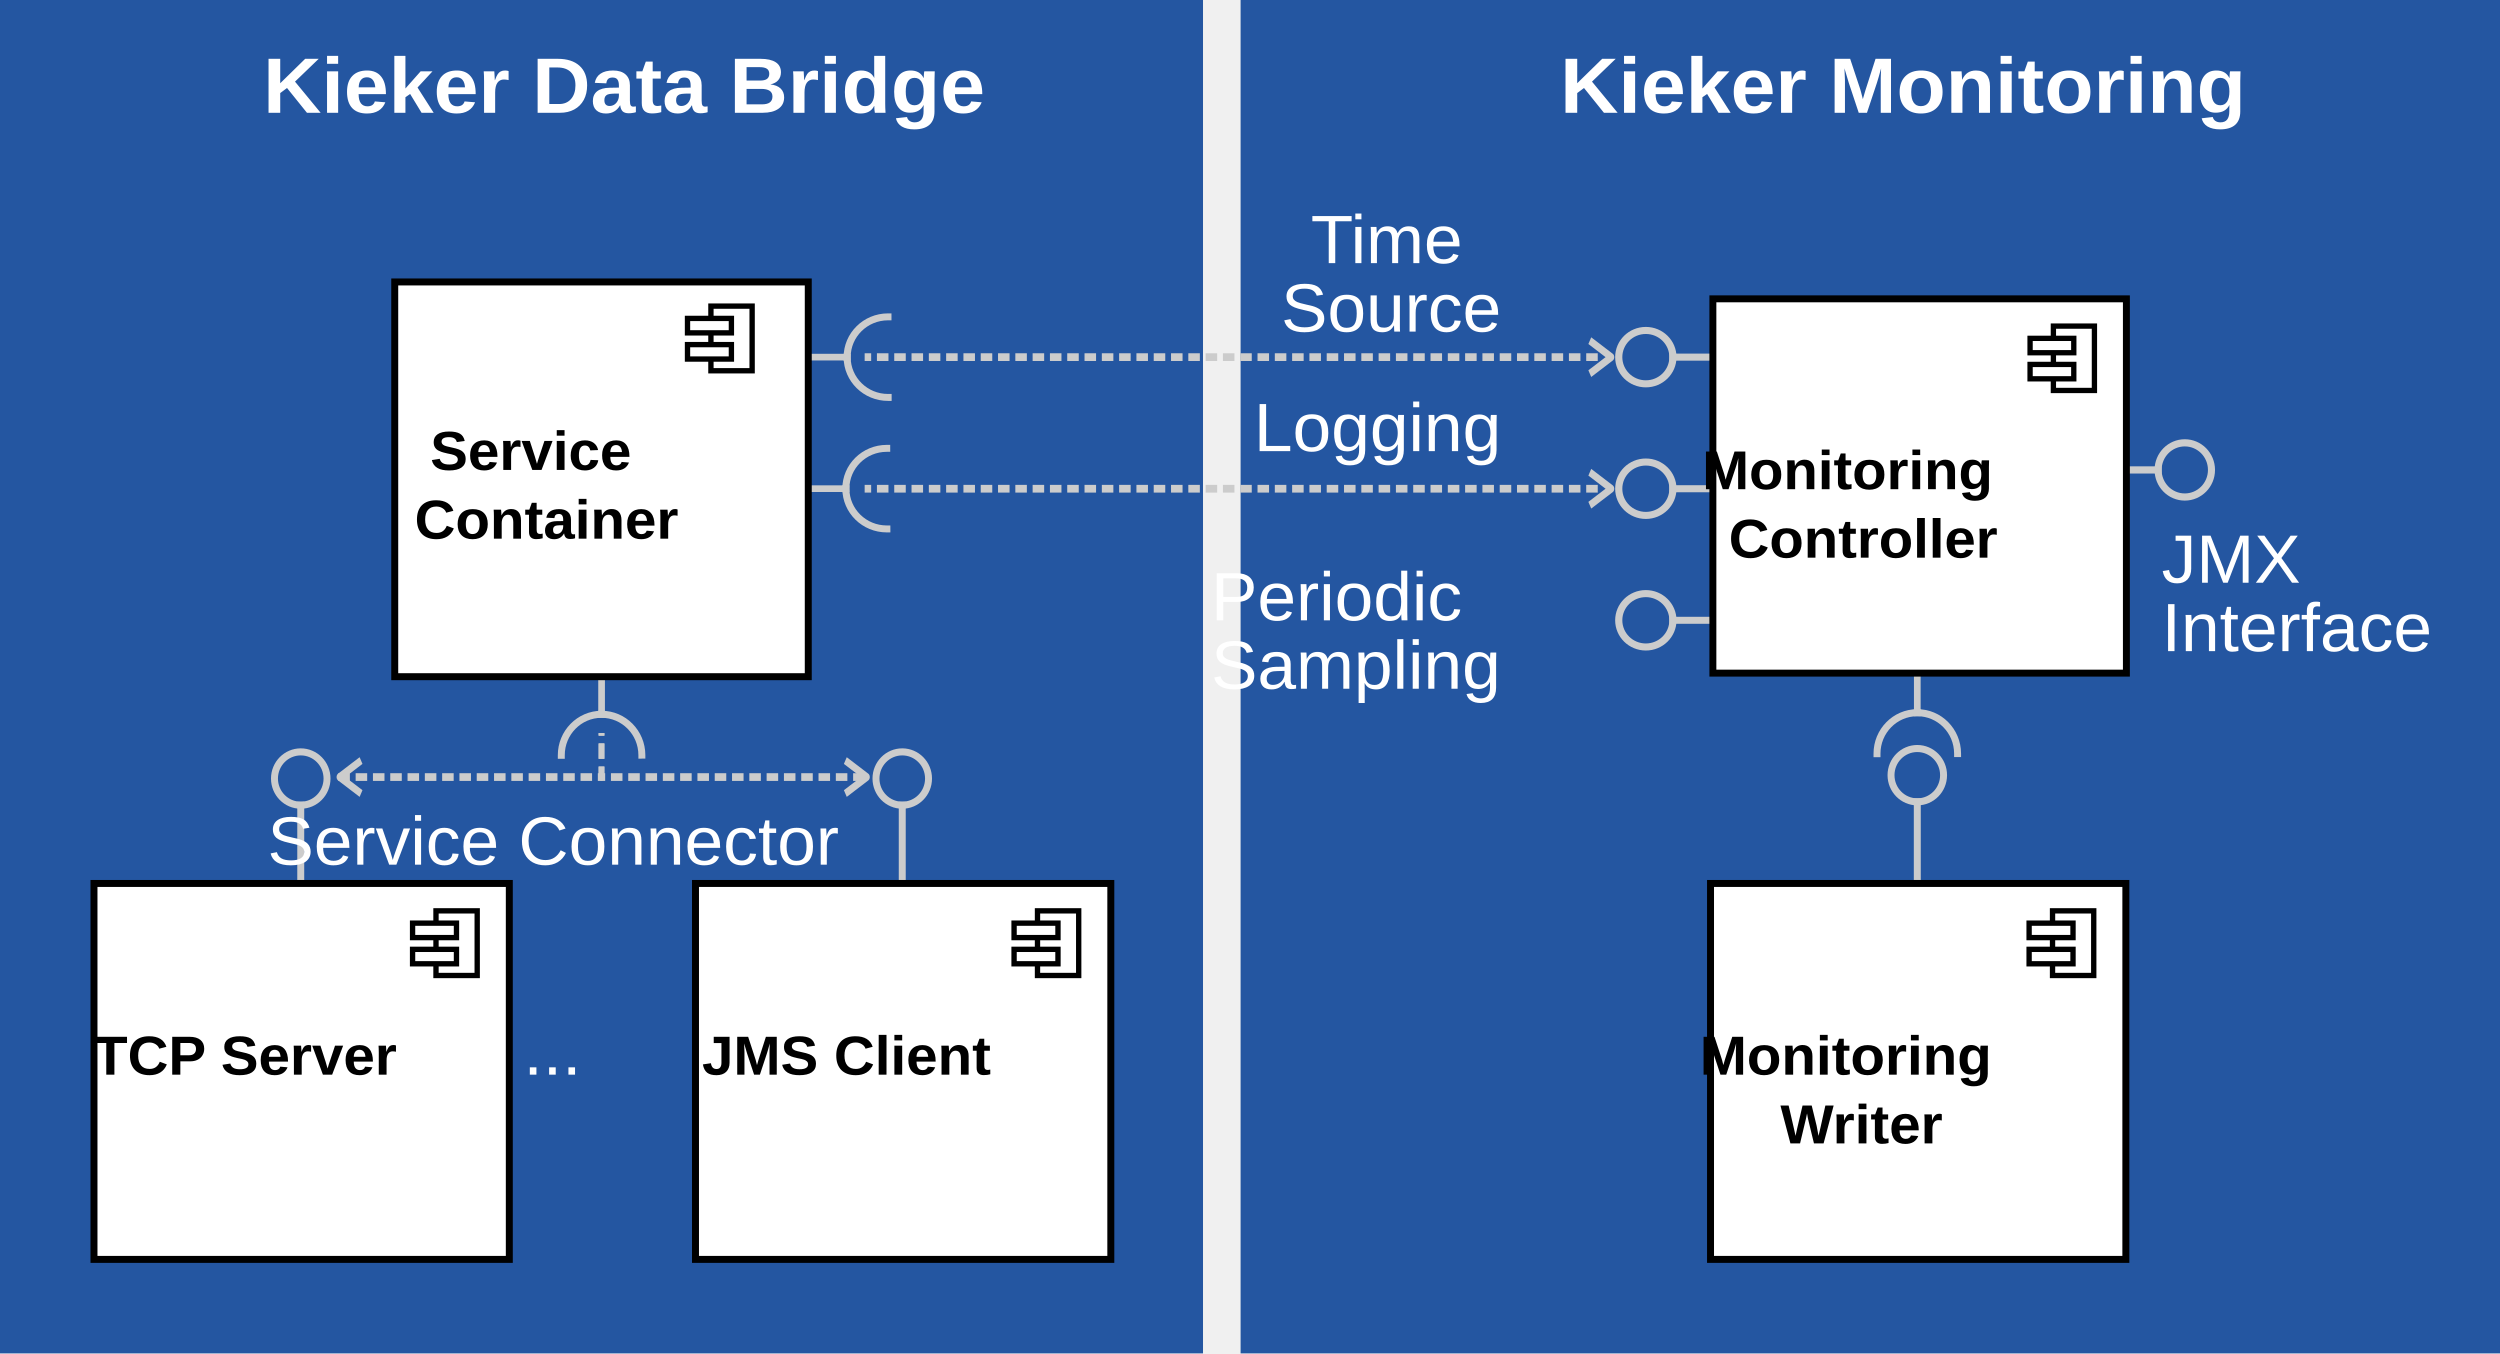
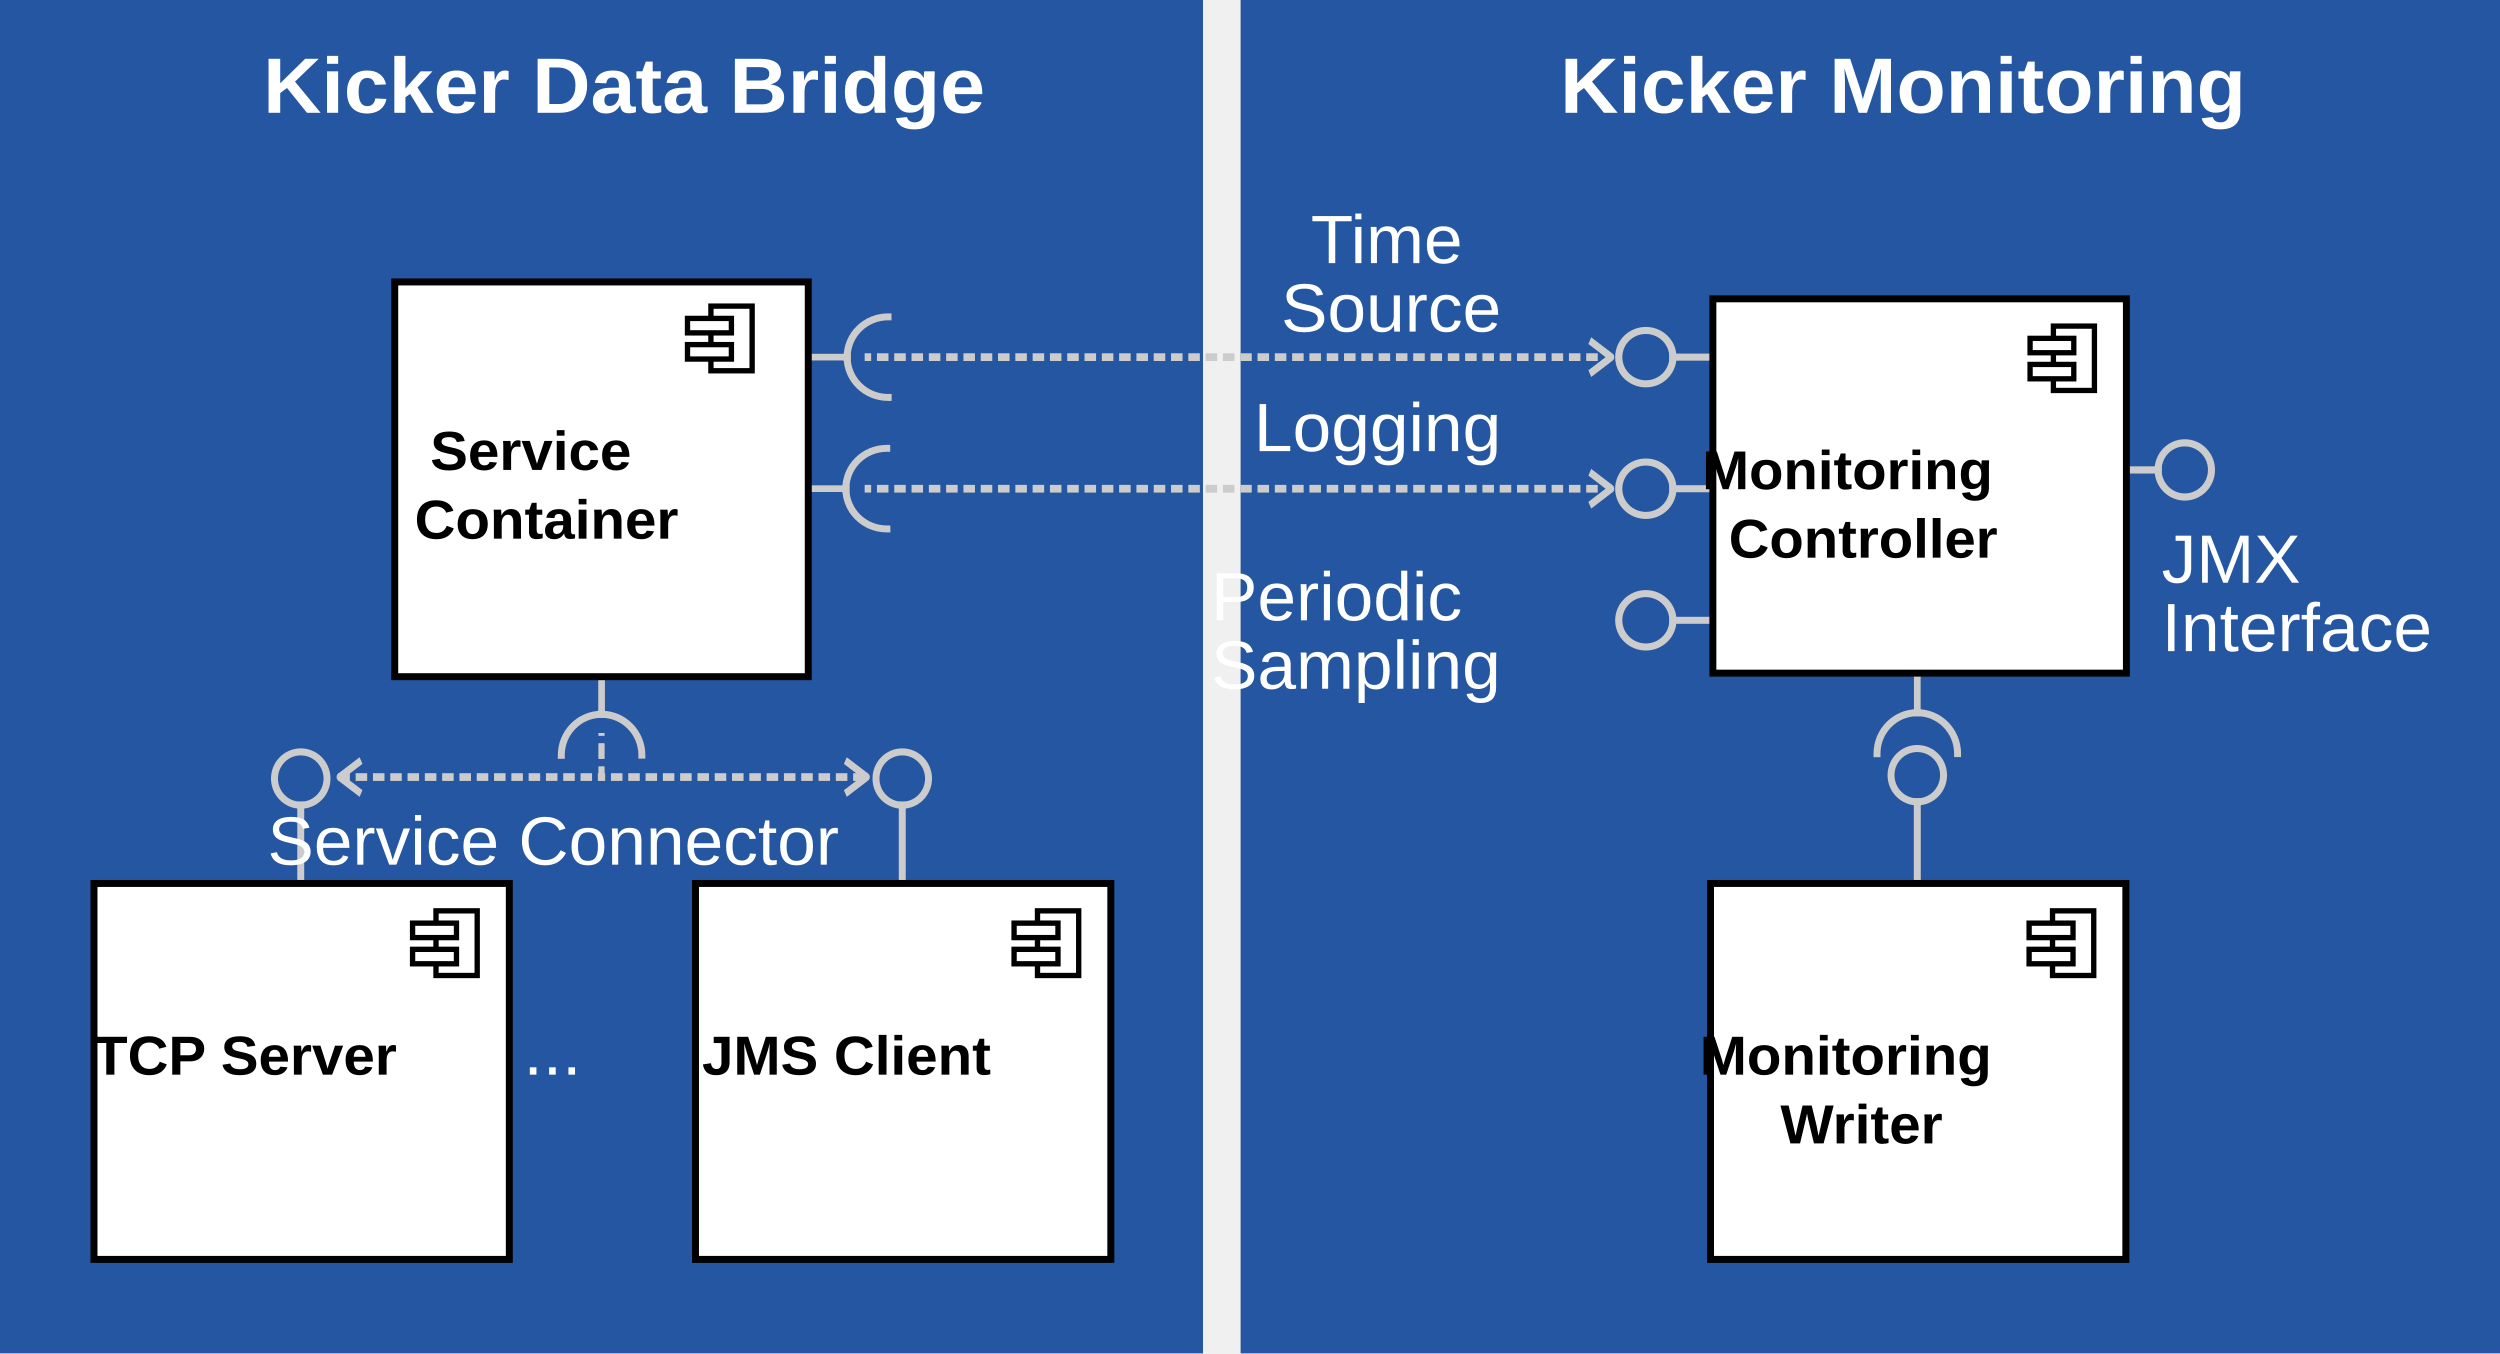
<svg xmlns="http://www.w3.org/2000/svg" width="471.26" height="255.118" id="svg2" version="1.1">
  <defs id="defs4">
    <clipPath clipPathUnits="userSpaceOnUse" id="clipPath1-28-8-83-1-8">
      <path d="m 0,-5 1120,0 0,849 L 0,844 0,-5 z" id="path149-8-6-4-8-9-5" />
    </clipPath>
    <clipPath clipPathUnits="userSpaceOnUse" id="clipPath3431">
      <path d="m 0,-5 1120,0 0,849 L 0,844 0,-5 z" id="path3433" />
    </clipPath>
    <clipPath clipPathUnits="userSpaceOnUse" id="clipPath1-1-3-4-43-0-0-3">
      <path d="m 0,-5 1120,0 0,849 L 0,844 0,-5 z" id="path149-7-1-5-5-4-2-7" />
    </clipPath>
    <clipPath clipPathUnits="userSpaceOnUse" id="clipPath3437">
      <path d="m 0,-5 1120,0 0,849 L 0,844 0,-5 z" id="path3439" />
    </clipPath>
    <clipPath clipPathUnits="userSpaceOnUse" id="clipPath1-1-3-4-43-0-0">
      <path d="m 0,-5 1120,0 0,849 L 0,844 0,-5 z" id="path149-7-1-5-5-4-2" />
    </clipPath>
    <clipPath clipPathUnits="userSpaceOnUse" id="clipPath3443">
      <path d="m 0,-5 1120,0 0,849 L 0,844 0,-5 z" id="path3445" />
    </clipPath>
    <clipPath clipPathUnits="userSpaceOnUse" id="clipPath1-1-3-4-43-00">
      <path d="m 0,-5 1120,0 0,849 L 0,844 0,-5 z" id="path149-7-1-5-5-5" />
    </clipPath>
    <clipPath clipPathUnits="userSpaceOnUse" id="clipPath1-28-6-6-4">
      <path d="m 0,-5 1120,0 0,849 L 0,844 0,-5 z" id="path149-8-6-47-8" />
    </clipPath>
    <clipPath clipPathUnits="userSpaceOnUse" id="clipPath3451">
      <path d="m 0,-5 1120,0 0,849 L 0,844 0,-5 z" id="path3453" />
    </clipPath>
    <clipPath clipPathUnits="userSpaceOnUse" id="clipPath1-3-3-1-8">
      <path d="m 0,-5 1120,0 0,849 L 0,844 0,-5 z" id="path149-28-7-7-3" />
    </clipPath>
    <clipPath clipPathUnits="userSpaceOnUse" id="clipPath3457">
      <path d="m 0,-5 1120,0 0,849 L 0,844 0,-5 z" id="path3459" />
    </clipPath>
    <clipPath clipPathUnits="userSpaceOnUse" id="clipPath3461">
      <path d="m 0,-5 1120,0 0,849 L 0,844 0,-5 z" id="path3463" />
    </clipPath>
    <clipPath clipPathUnits="userSpaceOnUse" id="clipPath1-28-8-83-1-4-1">
      <path d="m 0,-5 1120,0 0,849 L 0,844 0,-5 z" id="path149-8-6-4-8-9-2-3" />
    </clipPath>
    <clipPath clipPathUnits="userSpaceOnUse" id="clipPath3467">
      <path d="m 0,-5 1120,0 0,849 L 0,844 0,-5 z" id="path3469" />
    </clipPath>
    <clipPath clipPathUnits="userSpaceOnUse" id="clipPath1-28-8-83-1-4">
      <path d="m 0,-5 1120,0 0,849 L 0,844 0,-5 z" id="path149-8-6-4-8-9-2" />
    </clipPath>
    <clipPath clipPathUnits="userSpaceOnUse" id="clipPath3473">
      <path d="m 0,-5 1120,0 0,849 L 0,844 0,-5 z" id="path3475" />
    </clipPath>
    <clipPath clipPathUnits="userSpaceOnUse" id="clipPath1-28-8-83-1">
      <path d="m 0,-5 1120,0 0,849 L 0,844 0,-5 z" id="path149-8-6-4-8-9" />
    </clipPath>
    <clipPath clipPathUnits="userSpaceOnUse" id="clipPath3479">
      <path d="m 0,-5 1120,0 0,849 L 0,844 0,-5 z" id="path3481" />
    </clipPath>
    <clipPath clipPathUnits="userSpaceOnUse" id="clipPath3483">
      <path d="m 0,-5 1120,0 0,849 L 0,844 0,-5 z" id="path3485" />
    </clipPath>
    <clipPath clipPathUnits="userSpaceOnUse" id="clipPath1-3-3-1-8-7">
      <path d="m 0,-5 1120,0 0,849 L 0,844 0,-5 z" id="path149-28-7-7-3-8" />
    </clipPath>
    <clipPath clipPathUnits="userSpaceOnUse" id="clipPath4515">
      <path d="m 0,-5 1120,0 0,849 L 0,844 0,-5 z" id="path4517" />
    </clipPath>
    <clipPath clipPathUnits="userSpaceOnUse" id="clipPath4519">
      <path d="m 0,-5 1120,0 0,849 L 0,844 0,-5 z" id="path4521" />
    </clipPath>
    <clipPath clipPathUnits="userSpaceOnUse" id="clipPath1-28-8-83-1-8-0">
      <path d="m 0,-5 1120,0 0,849 L 0,844 0,-5 z" id="path149-8-6-4-8-9-5-9" />
    </clipPath>
    <clipPath clipPathUnits="userSpaceOnUse" id="clipPath4525">
      <path d="m 0,-5 1120,0 0,849 L 0,844 0,-5 z" id="path4527" />
    </clipPath>
    <clipPath clipPathUnits="userSpaceOnUse" id="clipPath1-28-8-83-1-8-0-4">
      <path d="m 0,-5 1120,0 0,849 L 0,844 0,-5 z" id="path149-8-6-4-8-9-5-9-6" />
    </clipPath>
    <clipPath clipPathUnits="userSpaceOnUse" id="clipPath4597">
      <path d="m 0,-5 1120,0 0,849 L 0,844 0,-5 z" id="path4599" />
    </clipPath>
    <clipPath clipPathUnits="userSpaceOnUse" id="clipPath1-1-3-4-43-00-4">
      <path d="m 0,-5 1120,0 0,849 L 0,844 0,-5 z" id="path149-7-1-5-5-5-7" />
    </clipPath>
    <clipPath clipPathUnits="userSpaceOnUse" id="clipPath1-1-3-4-43-00-4-6">
      <path d="m 0,-5 1120,0 0,849 L 0,844 0,-5 z" id="path149-7-1-5-5-5-7-0" />
    </clipPath>
    <clipPath clipPathUnits="userSpaceOnUse" id="clipPath1-1-3-4-43-0-0-3-5">
      <path d="m 0,-5 1120,0 0,849 L 0,844 0,-5 z" id="path149-7-1-5-5-4-2-7-7" />
    </clipPath>
    <clipPath clipPathUnits="userSpaceOnUse" id="clipPath1-1-3-4-43-0-0-3-8">
      <path d="m 0,-5 1120,0 0,849 L 0,844 0,-5 z" id="path149-7-1-5-5-4-2-7-73" />
    </clipPath>
    <clipPath clipPathUnits="userSpaceOnUse" id="clipPath1-1-3-4-43-00-2">
      <path d="m 0,-5 1120,0 0,849 L 0,844 0,-5 z" id="path149-7-1-5-5-5-5" />
    </clipPath>
    <clipPath clipPathUnits="userSpaceOnUse" id="clipPath1-28-8-83-1-83">
      <path d="m 0,-5 1120,0 0,849 L 0,844 0,-5 z" id="path149-8-6-4-8-9-3" />
    </clipPath>
    <clipPath clipPathUnits="userSpaceOnUse" id="clipPath4737">
      <path d="m 0,-5 1120,0 0,849 L 0,844 0,-5 z" id="path4739" />
    </clipPath>
    <clipPath clipPathUnits="userSpaceOnUse" id="clipPath4741">
      <path d="m 0,-5 1120,0 0,849 L 0,844 0,-5 z" id="path4743" />
    </clipPath>
    <clipPath clipPathUnits="userSpaceOnUse" id="clipPath1-1-3-4-43-00-9">
      <path d="m 0,-5 1120,0 0,849 L 0,844 0,-5 z" id="path149-7-1-5-5-5-74" />
    </clipPath>
    <clipPath clipPathUnits="userSpaceOnUse" id="clipPath1-28-8-83-1-46">
      <path d="m 0,-5 1120,0 0,849 L 0,844 0,-5 z" id="path149-8-6-4-8-9-6" />
    </clipPath>
    <clipPath clipPathUnits="userSpaceOnUse" id="clipPath4737-0">
      <path d="m 0,-5 1120,0 0,849 L 0,844 0,-5 z" id="path4739-5" />
    </clipPath>
    <clipPath clipPathUnits="userSpaceOnUse" id="clipPath4741-8">
      <path d="m 0,-5 1120,0 0,849 L 0,844 0,-5 z" id="path4743-2" />
    </clipPath>
    <clipPath clipPathUnits="userSpaceOnUse" id="clipPath1-3-3-1-8-7-1">
      <path d="m 0,-5 1120,0 0,849 L 0,844 0,-5 z" id="path149-28-7-7-3-8-9" />
    </clipPath>
    <clipPath clipPathUnits="userSpaceOnUse" id="clipPath4901">
      <path d="m 0,-5 1120,0 0,849 L 0,844 0,-5 z" id="path4903" />
    </clipPath>
    <clipPath clipPathUnits="userSpaceOnUse" id="clipPath4905">
      <path d="m 0,-5 1120,0 0,849 L 0,844 0,-5 z" id="path4907" />
    </clipPath>
    <clipPath clipPathUnits="userSpaceOnUse" id="clipPath1-3-3-1-8-7-3">
      <path d="m 0,-5 1120,0 0,849 L 0,844 0,-5 z" id="path149-28-7-7-3-8-0" />
    </clipPath>
    <clipPath clipPathUnits="userSpaceOnUse" id="clipPath4901-7">
      <path d="m 0,-5 1120,0 0,849 L 0,844 0,-5 z" id="path4903-1" />
    </clipPath>
    <clipPath clipPathUnits="userSpaceOnUse" id="clipPath4905-3">
      <path d="m 0,-5 1120,0 0,849 L 0,844 0,-5 z" id="path4907-1" />
    </clipPath>
    <clipPath clipPathUnits="userSpaceOnUse" id="clipPath1-3-3-1-8-7-3-5">
      <path d="m 0,-5 1120,0 0,849 L 0,844 0,-5 z" id="path149-28-7-7-3-8-0-1" />
    </clipPath>
    <clipPath clipPathUnits="userSpaceOnUse" id="clipPath4980">
      <path d="m 0,-5 1120,0 0,849 L 0,844 0,-5 z" id="path4982" />
    </clipPath>
    <clipPath clipPathUnits="userSpaceOnUse" id="clipPath4984">
      <path d="m 0,-5 1120,0 0,849 L 0,844 0,-5 z" id="path4986" />
    </clipPath>
  </defs>
  <g id="layer2" style="display:inline" transform="translate(-38.97638,-113.3858)">
    <rect style="fill:#2456a1;fill-opacity:1;fill-rule:nonzero;stroke:none;display:inline" id="rect4850-3-80-6" width="237.402" height="255.118" x="272.835" y="113.386" />
    <rect style="fill:#2456a1;fill-opacity:1;fill-rule:nonzero;stroke:none;display:inline" id="rect4850-3-80-6-0" width="226.772" height="255.118" x="38.976" y="113.386" />
  </g>
  <g id="layer1" transform="translate(-38.97638,-113.3858)">
    <g id="g4581" transform="translate(56.67775,0.3349291)">
      <path transform="matrix(-0.6604281,0,0,0.6703195,592.8829,21.51198)" style="font-size:11px;font-style:normal;font-weight:bold;fill:none;stroke:#cccccc;stroke-width:1.985;stroke-linecap:butt;stroke-linejoin:round;stroke-miterlimit:10;stroke-opacity:1;stroke-dasharray:none;stroke-dashoffset:0;display:inline;font-family:Arial" id="path2968-2-2-0-6-9-4" clip-path="url(#clipPath1-28-8-83-1-8-0)" d="m 667,362 0,28.288" />
      <circle transform="matrix(-0.6604281,0,0,0.6703195,591.8923,21.51198)" style="font-size:11px;font-style:normal;font-weight:normal;fill:none;stroke:#cccccc;stroke-width:1.985;stroke-linecap:square;stroke-linejoin:miter;stroke-miterlimit:10;stroke-opacity:1;stroke-dasharray:none;stroke-dashoffset:0;display:inline;font-family:Arial" id="circle2970-5-4-4-2-41-5" cy="355.5" cx="665.5" clip-path="url(#clipPath1-28-8-83-1-8-0)" r="7.5" d="m 673,355.5 c 0,4.142 -3.358,7.5 -7.5,7.5 -4.142,0 -7.5,-3.358 -7.5,-7.5 0,-4.142 3.358,-7.5 7.5,-7.5 4.142,0 7.5,3.358 7.5,7.5 z" />
    </g>
    <text xml:space="preserve" style="font-size:15px;font-style:normal;font-variant:normal;font-weight:bold;font-stretch:normal;text-indent:0;text-align:start;text-decoration:none;line-height:100%;letter-spacing:0px;word-spacing:0px;text-transform:none;direction:ltr;block-progression:tb;writing-mode:lr-tb;text-anchor:start;baseline-shift:baseline;color:#000000;fill:#ffffff;fill-opacity:1;fill-rule:nonzero;stroke:none;stroke-width:1px;marker:none;visibility:visible;display:inline;overflow:visible;enable-background:accumulate;font-family:Arial;-inkscape-font-specification:Arial Bold" x="328.543" y="136.501" id="text3777-8-0-3-5-0-2-3-8-2" transform="scale(1.01378,0.9864068)">
-       <tspan x="328.543" y="136.501" style="font-size:15px;font-style:normal;font-variant:normal;font-weight:bold;font-stretch:normal;text-align:start;line-height:100%;writing-mode:lr-tb;text-anchor:start;fill:#ffffff;fill-opacity:1;font-family:Arial;-inkscape-font-specification:Arial Bold" id="tspan4561-1-7-4">Kieker Monitoring</tspan>
+       <tspan x="328.543" y="136.501" style="font-size:15px;font-style:normal;font-variant:normal;font-weight:bold;font-stretch:normal;text-align:start;line-height:100%;writing-mode:lr-tb;text-anchor:start;fill:#ffffff;fill-opacity:1;font-family:Arial;-inkscape-font-specification:Arial Bold" id="tspan4561-1-7-4">Kicker Monitoring</tspan>
    </text>
    <text xml:space="preserve" style="font-size:13px;font-style:normal;font-variant:normal;font-weight:normal;font-stretch:normal;text-indent:0;text-align:start;text-decoration:none;line-height:100%;letter-spacing:0px;word-spacing:0px;text-transform:none;direction:ltr;block-progression:tb;writing-mode:lr-tb;text-anchor:start;baseline-shift:baseline;color:#000000;fill:#ffffff;fill-opacity:1;fill-rule:nonzero;stroke:none;stroke-width:1px;marker:none;visibility:visible;display:inline;overflow:visible;enable-background:accumulate;font-family:Arial;-inkscape-font-specification:Arial" x="443.15" y="224.894" id="text3777-8-0-8-0-6-9" transform="scale(1.007461,0.9925945)">
      <tspan x="443.15" y="224.894" style="font-size:13px;text-align:start;line-height:100%;text-anchor:start;fill:#ffffff" id="tspan3781-2-6-2-34-9-3">JMX </tspan>
      <tspan x="443.15" y="237.894" style="font-size:13px;text-align:start;line-height:100%;text-anchor:start;fill:#ffffff" id="tspan5702-3">Interface</tspan>
    </text>
    <g id="g4357" transform="matrix(0,-1,1,0,198.9891,553.8485)">
      <path transform="matrix(0.6810055,0,0,-0.6709565,-102.3507,490.3538)" style="font-size:11px;font-style:normal;font-weight:bold;fill:none;stroke:#cccccc;stroke-width:1.985;stroke-linecap:butt;stroke-linejoin:round;stroke-miterlimit:10;stroke-opacity:1;stroke-dasharray:none;stroke-dashoffset:0;display:inline;font-family:Arial" id="path2968-2-4-4" clip-path="url(#clipPath1-28-6-6-4)" d="m 667,362 0,12.019" />
      <circle transform="matrix(0.6810055,0,0,-0.6709565,-101.3292,490.3538)" style="font-size:11px;font-style:normal;font-weight:normal;fill:none;stroke:#cccccc;stroke-width:1.985;stroke-linecap:square;stroke-linejoin:miter;stroke-miterlimit:10;stroke-opacity:1;stroke-dasharray:none;stroke-dashoffset:0;display:inline;font-family:Arial" id="circle2970-5-46-1" cy="355.5" cx="665.5" clip-path="url(#clipPath1-28-6-6-4)" r="7.5" d="m 673,355.5 c 0,4.142 -3.358,7.5 -7.5,7.5 -4.142,0 -7.5,-3.358 -7.5,-7.5 0,-4.142 3.358,-7.5 7.5,-7.5 4.142,0 7.5,3.358 7.5,7.5 z" />
    </g>
    <text xml:space="preserve" style="font-size:13px;font-style:normal;font-variant:normal;font-weight:normal;font-stretch:normal;text-indent:0;text-align:end;text-decoration:none;line-height:100%;letter-spacing:0px;word-spacing:0px;text-transform:none;direction:ltr;block-progression:tb;writing-mode:lr-tb;text-anchor:end;baseline-shift:baseline;color:#000000;fill:#ffffff;fill-opacity:1;fill-rule:nonzero;stroke:none;stroke-width:1px;marker:none;visibility:visible;display:inline;overflow:visible;enable-background:accumulate;font-family:Arial;-inkscape-font-specification:Arial" x="337.55" y="232.033" id="text3777-8-0-3-5-0-2-3-8-4-38-6" transform="scale(1.007461,0.9925945)">
      <tspan x="341.156" y="232.033" style="font-size:13px;font-style:normal;font-variant:normal;font-weight:normal;font-stretch:normal;text-align:end;line-height:100%;writing-mode:lr-tb;text-anchor:end;fill:#ffffff;font-family:Arial;-inkscape-font-specification:Arial" id="tspan5612-9">Periodic </tspan>
      <tspan x="337.55" y="245.033" style="font-size:13px;font-style:normal;font-variant:normal;font-weight:normal;font-stretch:normal;text-align:end;line-height:100%;writing-mode:lr-tb;text-anchor:end;fill:#ffffff;font-family:Arial;-inkscape-font-specification:Arial" id="tspan3950">Sampling</tspan>
    </text>
    <text xml:space="preserve" style="font-size:13px;font-style:normal;font-variant:normal;font-weight:normal;font-stretch:normal;text-indent:0;text-align:end;text-decoration:none;line-height:100%;letter-spacing:0px;word-spacing:0px;text-transform:none;direction:ltr;block-progression:tb;writing-mode:lr-tb;text-anchor:end;baseline-shift:baseline;color:#000000;fill:#ffffff;fill-opacity:1;fill-rule:nonzero;stroke:none;stroke-width:1px;marker:none;visibility:visible;display:inline;overflow:visible;enable-background:accumulate;font-family:Arial;-inkscape-font-specification:Arial" x="337.638" y="199.906" id="text3777-8-0-3-5-0-2-3-8-4-38-6-0" transform="scale(1.007461,0.9925945)">
      <tspan x="337.638" y="199.906" style="font-size:13px;font-style:normal;font-variant:normal;font-weight:normal;font-stretch:normal;text-align:end;line-height:100%;writing-mode:lr-tb;text-anchor:end;fill:#ffffff;font-family:Arial;-inkscape-font-specification:Arial" id="tspan5612-9-4">Logging</tspan>
    </text>
    <path transform="matrix(-0.5809737,0,0,0.776987,525.7326,-109.9449)" d="m 322,402 -7,4 7,4" clip-path="url(#clipPath1-1-3-4-43-00)" id="path10382-7-9-2-40" style="font-size:11px;fill:none;stroke:#cccccc;stroke-width:1.871;stroke-linecap:butt;stroke-linejoin:round;stroke-miterlimit:4;stroke-opacity:1;stroke-dasharray:none;display:inline" />
    <path d="m 667,362 0,12.019" clip-path="url(#clipPath1-28-8-83-1)" id="path2968-2-2-0-6" style="font-size:11px;font-style:normal;font-weight:bold;fill:none;stroke:#cccccc;stroke-width:1.985;stroke-linecap:butt;stroke-linejoin:round;stroke-miterlimit:10;stroke-opacity:1;stroke-dasharray:none;stroke-dashoffset:0;display:inline;font-family:Arial" transform="matrix(0,0.6709565,0.6810055,0,107.1257,-242.0161)" />
    <circle d="m 673,355.5 c 0,4.142 -3.358,7.5 -7.5,7.5 -4.142,0 -7.5,-3.358 -7.5,-7.5 0,-4.142 3.358,-7.5 7.5,-7.5 4.142,0 7.5,3.358 7.5,7.5 z" r="7.5" clip-path="url(#clipPath1-28-8-83-1)" cx="665.5" cy="355.5" id="circle2970-5-4-4-2" style="font-size:11px;font-style:normal;font-weight:normal;fill:none;stroke:#cccccc;stroke-width:1.985;stroke-linecap:square;stroke-linejoin:miter;stroke-miterlimit:10;stroke-opacity:1;stroke-dasharray:none;stroke-dashoffset:0;display:inline;font-family:Arial" transform="matrix(0,0.6709565,0.6810055,0,107.1257,-241.0097)" />
    <path transform="matrix(-0.5809737,0,0,0.776987,500.9295,-109.9449)" d="m 276.729,406 237.858,0" clip-path="url(#clipPath1-1-3-4-43-00)" id="path10384-2-2-7-8" style="font-size:11px;fill:none;stroke:#cccccc;stroke-width:1.871;stroke-linecap:butt;stroke-linejoin:round;stroke-miterlimit:4;stroke-opacity:1;stroke-dasharray:3.742, 1.871;stroke-dashoffset:0;display:inline" />
    <text xml:space="preserve" style="font-size:13px;font-style:normal;font-variant:normal;font-weight:normal;font-stretch:normal;text-indent:0;text-align:end;text-decoration:none;line-height:100%;letter-spacing:0px;word-spacing:0px;text-transform:none;direction:ltr;block-progression:tb;writing-mode:lr-tb;text-anchor:end;baseline-shift:baseline;color:#000000;fill:#ffffff;fill-opacity:1;fill-rule:nonzero;stroke:none;stroke-width:1px;marker:none;visibility:visible;display:inline;overflow:visible;enable-background:accumulate;font-family:Arial;-inkscape-font-specification:Arial" x="337.638" y="164.208" id="text3777-8-0-8-0-6-9-9" transform="scale(1.007461,0.9925945)">
      <tspan x="337.638" y="164.208" style="font-size:13px;text-align:end;line-height:100%;text-anchor:end;fill:#ffffff" id="tspan3781-2-6-2-34-9-3-2">Time</tspan>
      <tspan x="337.638" y="177.208" style="font-size:13px;text-align:end;line-height:100%;text-anchor:end;fill:#ffffff" id="tspan5702-3-8">Source</tspan>
    </text>
    <g id="g4309" transform="matrix(0,0.9612477,-0.9612477,0,704.8544,-33.82746)">
      <path transform="matrix(0,-0.687053,0.7563457,0,0.5161536,774.9992)" style="font-size:11px;font-style:normal;font-weight:bold;fill:none;stroke:#cccccc;stroke-width:1.906;stroke-linecap:butt;stroke-linejoin:round;stroke-miterlimit:8;stroke-opacity:1;stroke-dasharray:none;stroke-dashoffset:0;font-family:Arial" id="path3869-6-3-9-1" clip-path="url(#clipPath1-3-3-1-8)" d="M 667,352.144 667,387" />
      <g style="fill:none;stroke:#cccccc;stroke-width:1;stroke-miterlimit:8;stroke-opacity:1;stroke-dasharray:none" transform="matrix(-0.2667452,-1.337984,1.358023,-0.262809,-395.6744,1183.889)" id="g3871-0-8-4-7">
        <path d="m 667.694,344.211 c -6.235,-1.212 -12.271,2.86 -13.483,9.094" clip-path="url(#clipPath1-3-3-1-8)" id="path3873-7-0-1-8" style="font-size:11px;font-style:normal;font-weight:normal;fill:none;stroke:#cccccc;stroke-width:1.985;stroke-linecap:square;stroke-linejoin:miter;stroke-miterlimit:8;stroke-opacity:1;stroke-dasharray:none;stroke-dashoffset:0;font-family:Arial" transform="matrix(0.5038707,0,0,0.5038707,191.6909,437.3462)" />
        <path d="m 667.694,344.211 c 6.235,1.212 10.306,7.248 9.094,13.483" clip-path="url(#clipPath1-3-3-1-8)" id="path3875-0-9-5-9" style="font-size:11px;font-style:normal;font-weight:normal;fill:none;stroke:#cccccc;stroke-width:1.985;stroke-linecap:square;stroke-linejoin:miter;stroke-miterlimit:8;stroke-opacity:1;stroke-dasharray:none;stroke-dashoffset:0;font-family:Arial" transform="matrix(0.5038707,0,0,0.5038707,191.6909,437.3462)" />
      </g>
      <path transform="matrix(0,0.687053,0.6973431,0,57.25892,-141.5296)" style="font-size:11px;font-style:normal;font-weight:bold;fill:none;stroke:#cccccc;stroke-width:1.985;stroke-linecap:butt;stroke-linejoin:round;stroke-miterlimit:10;stroke-opacity:1;stroke-dasharray:none;stroke-dashoffset:0;display:inline;font-family:Arial" id="path2968-2-2-0-6-9" clip-path="url(#clipPath1-28-8-83-1-8)" d="m 667,362 1.4e-4,23.948" />
      <circle transform="matrix(0,0.687053,0.6973431,0,57.25892,-140.499)" style="font-size:11px;font-style:normal;font-weight:normal;fill:none;stroke:#cccccc;stroke-width:1.985;stroke-linecap:square;stroke-linejoin:miter;stroke-miterlimit:10;stroke-opacity:1;stroke-dasharray:none;stroke-dashoffset:0;display:inline;font-family:Arial" id="circle2970-5-4-4-2-41" cy="355.5" cx="665.5" clip-path="url(#clipPath1-28-8-83-1-8)" r="7.5" d="m 673,355.5 c 0,4.142 -3.358,7.5 -7.5,7.5 -4.142,0 -7.5,-3.358 -7.5,-7.5 0,-4.142 3.358,-7.5 7.5,-7.5 4.142,0 7.5,3.358 7.5,7.5 z" />
    </g>
    <path d="m 667,362 0,12.019" clip-path="url(#clipPath1-28-8-83-1-83)" id="path2968-2-2-0-6-6" style="font-size:11px;font-style:normal;font-weight:bold;fill:none;stroke:#cccccc;stroke-width:1.985;stroke-linecap:butt;stroke-linejoin:round;stroke-miterlimit:10;stroke-opacity:1;stroke-dasharray:none;stroke-dashoffset:0;display:inline;font-family:Arial" transform="matrix(0,0.6709565,0.6810055,0,107.1257,-217.213)" />
    <circle d="m 673,355.5 c 0,4.142 -3.358,7.5 -7.5,7.5 -4.142,0 -7.5,-3.358 -7.5,-7.5 0,-4.142 3.358,-7.5 7.5,-7.5 4.142,0 7.5,3.358 7.5,7.5 z" r="7.5" clip-path="url(#clipPath1-28-8-83-1-83)" cx="665.5" cy="355.5" id="circle2970-5-4-4-2-5" style="font-size:11px;font-style:normal;font-weight:normal;fill:none;stroke:#cccccc;stroke-width:1.985;stroke-linecap:square;stroke-linejoin:miter;stroke-miterlimit:10;stroke-opacity:1;stroke-dasharray:none;stroke-dashoffset:0;display:inline;font-family:Arial" transform="matrix(0,0.6709565,0.6810055,0,107.1257,-216.2066)" />
    <path transform="matrix(-0.5809737,0,0,0.776987,525.7326,-134.7481)" d="m 322,402 -7,4 7,4" clip-path="url(#clipPath1-1-3-4-43-00-9)" id="path10382-7-9-2-40-8" style="font-size:11px;fill:none;stroke:#cccccc;stroke-width:1.871;stroke-linecap:butt;stroke-linejoin:round;stroke-miterlimit:4;stroke-opacity:1;stroke-dasharray:none;display:inline" />
    <path d="m 667,362 0,12.019" clip-path="url(#clipPath1-28-8-83-1-46)" id="path2968-2-2-0-6-8" style="font-size:11px;font-style:normal;font-weight:bold;fill:none;stroke:#cccccc;stroke-width:1.985;stroke-linecap:butt;stroke-linejoin:round;stroke-miterlimit:10;stroke-opacity:1;stroke-dasharray:none;stroke-dashoffset:0;display:inline;font-family:Arial" transform="matrix(0,0.6709565,0.6810055,0,107.1257,-266.8193)" />
    <circle d="m 673,355.5 c 0,4.142 -3.358,7.5 -7.5,7.5 -4.142,0 -7.5,-3.358 -7.5,-7.5 0,-4.142 3.358,-7.5 7.5,-7.5 4.142,0 7.5,3.358 7.5,7.5 z" r="7.5" clip-path="url(#clipPath1-28-8-83-1-46)" cx="665.5" cy="355.5" id="circle2970-5-4-4-2-7" style="font-size:11px;font-style:normal;font-weight:normal;fill:none;stroke:#cccccc;stroke-width:1.985;stroke-linecap:square;stroke-linejoin:miter;stroke-miterlimit:10;stroke-opacity:1;stroke-dasharray:none;stroke-dashoffset:0;display:inline;font-family:Arial" transform="matrix(0,0.6709565,0.6810055,0,107.1257,-265.8129)" />
    <path transform="matrix(-0.5809737,0,0,0.776987,500.9295,-134.7481)" d="m 276.729,406 237.858,0" clip-path="url(#clipPath1-1-3-4-43-00-9)" id="path10384-2-2-7-8-9" style="font-size:11px;fill:none;stroke:#cccccc;stroke-width:1.871;stroke-linecap:butt;stroke-linejoin:round;stroke-miterlimit:4;stroke-opacity:1;stroke-dasharray:3.742, 1.871;stroke-dashoffset:0;display:inline" />
    <g id="g4300" transform="matrix(0.9521823,0,0,0.9521823,166.329,-93.07147)">
      <rect y="275.985" x="205.351" height="74.1" width="81.864" id="rect6433-7-6-0-3" style="fill:#ffffff;fill-opacity:1;stroke:#000000;stroke-width:1.374;stroke-opacity:1;display:inline" />
      <text transform="scale(1.01378,0.9864068)" id="text7265-8-4-9-2-9-9-2-2-2" y="317.994" x="242.603" style="font-size:10.99px;font-style:normal;font-variant:normal;font-weight:bold;font-stretch:normal;text-align:center;line-height:125%;writing-mode:lr-tb;text-anchor:middle;fill:#000000;fill-opacity:1;stroke:none;display:inline;font-family:Arial;-inkscape-font-specification:Arial Bold" xml:space="preserve">
        <tspan id="tspan4106-9-58-4-4" style="font-size:10.99px;font-style:normal;font-variant:normal;font-weight:bold;font-stretch:normal;text-align:center;line-height:125%;writing-mode:lr-tb;text-anchor:middle;fill:#000000;fill-opacity:1;font-family:Arial;-inkscape-font-specification:Arial Bold" y="317.994" x="244.127">Monitoring </tspan>
        <tspan id="tspan4352-3-6-9-0" style="font-size:10.99px;font-style:normal;font-variant:normal;font-weight:bold;font-stretch:normal;text-align:center;line-height:125%;writing-mode:lr-tb;text-anchor:middle;fill:#000000;fill-opacity:1;font-family:Arial;-inkscape-font-specification:Arial Bold" y="331.731" x="242.603">Controller</tspan>
      </text>
      <rect y="281.384" x="272.763" height="12.743" width="8.123" id="rect5826-30-7-3-4-7-8-1-0" style="fill:#ffffff;fill-opacity:1;stroke:#000000;stroke-width:1.052;stroke-miterlimit:4;stroke-opacity:1;stroke-dasharray:none;stroke-dashoffset:0" />
      <rect y="283.808" x="268.147" height="2.849" width="8.653" id="rect5840-30-5-3-4-1-4-2-3" style="fill:#ffffff;fill-opacity:1;stroke:#000000;stroke-width:1.052;stroke-miterlimit:4;stroke-opacity:1;stroke-dasharray:none;stroke-dashoffset:0" />
      <rect y="288.971" x="268.147" height="2.849" width="8.653" id="rect5840-96-9-3-3-4-2-7-0-7" style="fill:#ffffff;fill-opacity:1;stroke:#000000;stroke-width:1.052;stroke-miterlimit:4;stroke-opacity:1;stroke-dasharray:none;stroke-dashoffset:0" />
    </g>
    <g id="g4291" transform="matrix(0.9563538,0,0,0.9563538,56.7156,15.98149)">
      <rect y="275.985" x="318.608" height="74.1" width="81.864" id="rect6433-7-6-0-7" style="fill:#ffffff;fill-opacity:1;stroke:#000000;stroke-width:1.374;stroke-opacity:1;display:inline" />
      <text transform="scale(1.01378,0.9864068)" id="text7265-8-4-9-2-9-9-2-2-4" y="317.994" x="354.32" style="font-size:10.99px;font-style:normal;font-variant:normal;font-weight:bold;font-stretch:normal;text-align:center;line-height:125%;writing-mode:lr-tb;text-anchor:middle;fill:#000000;fill-opacity:1;stroke:none;display:inline;font-family:Arial;-inkscape-font-specification:Arial Bold" xml:space="preserve">
        <tspan id="tspan4106-9-58-4-8" style="font-size:10.99px;font-style:normal;font-variant:normal;font-weight:bold;font-stretch:normal;text-align:center;line-height:125%;writing-mode:lr-tb;text-anchor:middle;fill:#000000;fill-opacity:1;font-family:Arial;-inkscape-font-specification:Arial Bold" y="317.994" x="355.844">Monitoring </tspan>
        <tspan id="tspan4352-3-6-9-4" style="font-size:10.99px;font-style:normal;font-variant:normal;font-weight:bold;font-stretch:normal;text-align:center;line-height:125%;writing-mode:lr-tb;text-anchor:middle;fill:#000000;fill-opacity:1;font-family:Arial;-inkscape-font-specification:Arial Bold" y="331.731" x="354.32">Writer</tspan>
      </text>
      <rect y="281.384" x="386.019" height="12.743" width="8.123" id="rect5826-30-7-3-4-7-8-1-4" style="fill:#ffffff;fill-opacity:1;stroke:#000000;stroke-width:1.052;stroke-miterlimit:4;stroke-opacity:1;stroke-dasharray:none;stroke-dashoffset:0" />
      <rect y="283.808" x="381.403" height="2.849" width="8.653" id="rect5840-30-5-3-4-1-4-2-9" style="fill:#ffffff;fill-opacity:1;stroke:#000000;stroke-width:1.052;stroke-miterlimit:4;stroke-opacity:1;stroke-dasharray:none;stroke-dashoffset:0" />
      <rect y="288.971" x="381.403" height="2.849" width="8.653" id="rect5840-96-9-3-3-4-2-7-0-1" style="fill:#ffffff;fill-opacity:1;stroke:#000000;stroke-width:1.052;stroke-miterlimit:4;stroke-opacity:1;stroke-dasharray:none;stroke-dashoffset:0" />
    </g>
    <g id="g4581-6" transform="translate(-56.70808,0.3349291)">
      <path transform="matrix(-0.6604281,0,0,0.6703195,592.8829,21.51198)" style="font-size:11px;font-style:normal;font-weight:bold;fill:none;stroke:#cccccc;stroke-width:1.985;stroke-linecap:butt;stroke-linejoin:round;stroke-miterlimit:10;stroke-opacity:1;stroke-dasharray:none;stroke-dashoffset:0;display:inline;font-family:Arial" id="path2968-2-2-0-6-9-4-7" clip-path="url(#clipPath1-28-8-83-1-8-0-4)" d="m 667,362 0,28.288" />
      <circle transform="matrix(-0.6604281,0,0,0.6703195,591.8923,21.51198)" style="font-size:11px;font-style:normal;font-weight:normal;fill:none;stroke:#cccccc;stroke-width:1.985;stroke-linecap:square;stroke-linejoin:miter;stroke-miterlimit:10;stroke-opacity:1;stroke-dasharray:none;stroke-dashoffset:0;display:inline;font-family:Arial" id="circle2970-5-4-4-2-41-5-8" cy="355.5" cx="665.5" clip-path="url(#clipPath1-28-8-83-1-8-0-4)" r="7.5" d="m 673,355.5 c 0,4.142 -3.358,7.5 -7.5,7.5 -4.142,0 -7.5,-3.358 -7.5,-7.5 0,-4.142 3.358,-7.5 7.5,-7.5 4.142,0 7.5,3.358 7.5,7.5 z" />
    </g>
    <g id="g4291-0" transform="matrix(0.9563538,0,0,0.9563538,-248.0088,15.98149)">
      <rect y="275.985" x="318.608" height="74.1" width="81.864" id="rect6433-7-6-0-7-9" style="fill:#ffffff;fill-opacity:1;stroke:#000000;stroke-width:1.374;stroke-opacity:1;display:inline" />
      <text transform="scale(1.01378,0.9864068)" id="text7265-8-4-9-2-9-9-2-2-4-2" y="317.994" x="354.32" style="font-size:10.99px;font-style:normal;font-variant:normal;font-weight:bold;font-stretch:normal;text-align:center;line-height:125%;writing-mode:lr-tb;text-anchor:middle;fill:#000000;fill-opacity:1;stroke:none;display:inline;font-family:Arial;-inkscape-font-specification:Arial Bold" xml:space="preserve">
        <tspan id="tspan4352-3-6-9-4-8" style="font-size:10.99px;font-style:normal;font-variant:normal;font-weight:bold;font-stretch:normal;text-align:center;line-height:125%;writing-mode:lr-tb;text-anchor:middle;fill:#000000;fill-opacity:1;font-family:Arial;-inkscape-font-specification:Arial Bold" y="317.994" x="354.32">TCP Server</tspan>
      </text>
      <rect y="281.384" x="386.019" height="12.743" width="8.123" id="rect5826-30-7-3-4-7-8-1-4-8" style="fill:#ffffff;fill-opacity:1;stroke:#000000;stroke-width:1.052;stroke-miterlimit:4;stroke-opacity:1;stroke-dasharray:none;stroke-dashoffset:0" />
      <rect y="283.808" x="381.403" height="2.849" width="8.653" id="rect5840-30-5-3-4-1-4-2-9-9" style="fill:#ffffff;fill-opacity:1;stroke:#000000;stroke-width:1.052;stroke-miterlimit:4;stroke-opacity:1;stroke-dasharray:none;stroke-dashoffset:0" />
      <rect y="288.971" x="381.403" height="2.849" width="8.653" id="rect5840-96-9-3-3-4-2-7-0-1-2" style="fill:#ffffff;fill-opacity:1;stroke:#000000;stroke-width:1.052;stroke-miterlimit:4;stroke-opacity:1;stroke-dasharray:none;stroke-dashoffset:0" />
    </g>
    <g id="g4291-3" transform="matrix(0.9563538,0,0,0.9563538,-134.623,15.98149)">
      <rect y="275.985" x="318.608" height="74.1" width="81.864" id="rect6433-7-6-0-7-2" style="fill:#ffffff;fill-opacity:1;stroke:#000000;stroke-width:1.374;stroke-opacity:1;display:inline" />
      <text transform="scale(1.01378,0.9864068)" id="text7265-8-4-9-2-9-9-2-2-4-7" y="317.994" x="354.32" style="font-size:10.99px;font-style:normal;font-variant:normal;font-weight:bold;font-stretch:normal;text-align:center;line-height:125%;writing-mode:lr-tb;text-anchor:middle;fill:#000000;fill-opacity:1;stroke:none;display:inline;font-family:Arial;-inkscape-font-specification:Arial Bold" xml:space="preserve">
        <tspan id="tspan4352-3-6-9-4-6" style="font-size:10.99px;font-style:normal;font-variant:normal;font-weight:bold;font-stretch:normal;text-align:center;line-height:125%;writing-mode:lr-tb;text-anchor:middle;fill:#000000;fill-opacity:1;font-family:Arial;-inkscape-font-specification:Arial Bold" y="317.994" x="354.32">JMS Client</tspan>
      </text>
      <rect y="281.384" x="386.019" height="12.743" width="8.123" id="rect5826-30-7-3-4-7-8-1-4-1" style="fill:#ffffff;fill-opacity:1;stroke:#000000;stroke-width:1.052;stroke-miterlimit:4;stroke-opacity:1;stroke-dasharray:none;stroke-dashoffset:0" />
      <rect y="283.808" x="381.403" height="2.849" width="8.653" id="rect5840-30-5-3-4-1-4-2-9-0" style="fill:#ffffff;fill-opacity:1;stroke:#000000;stroke-width:1.052;stroke-miterlimit:4;stroke-opacity:1;stroke-dasharray:none;stroke-dashoffset:0" />
      <rect y="288.971" x="381.403" height="2.849" width="8.653" id="rect5840-96-9-3-3-4-2-7-0-1-0" style="fill:#ffffff;fill-opacity:1;stroke:#000000;stroke-width:1.052;stroke-miterlimit:4;stroke-opacity:1;stroke-dasharray:none;stroke-dashoffset:0" />
    </g>
    <text xml:space="preserve" style="font-size:13px;font-style:normal;font-variant:normal;font-weight:normal;font-stretch:normal;text-indent:0;text-align:center;text-decoration:none;line-height:100%;letter-spacing:0px;word-spacing:0px;text-transform:none;direction:ltr;block-progression:tb;writing-mode:lr-tb;text-anchor:middle;baseline-shift:baseline;color:#000000;fill:#ffffff;fill-opacity:1;fill-rule:nonzero;stroke:none;stroke-width:1px;marker:none;visibility:visible;display:inline;overflow:visible;enable-background:accumulate;font-family:Arial;-inkscape-font-specification:Arial" x="151.081" y="318.32" id="text3777-8-0-3-5-0-2-3-8-4-38-6-1" transform="scale(1.007461,0.9925945)">
      <tspan x="151.081" y="318.32" style="font-size:13px;font-style:normal;font-variant:normal;font-weight:normal;font-stretch:normal;text-align:center;line-height:100%;writing-mode:lr-tb;text-anchor:middle;fill:#ffffff;font-family:Arial;-inkscape-font-specification:Arial" id="tspan3950-8">...</tspan>
    </text>
    <g id="g4883">
      <path transform="matrix(0.6604282,0,0,0.7270356,-288.1284,-33.03187)" style="font-size:11px;font-style:normal;font-weight:bold;fill:none;stroke:#cccccc;stroke-width:1.906;stroke-linecap:butt;stroke-linejoin:round;stroke-miterlimit:8;stroke-opacity:1;stroke-dasharray:none;stroke-dashoffset:0;font-family:Arial" id="path3869-6-3-9-1-0" clip-path="url(#clipPath1-3-3-1-8-7)" d="M 667,352.144 667,387" />
      <g style="fill:none;stroke:#cccccc;stroke-width:1;stroke-miterlimit:8;stroke-opacity:1;stroke-dasharray:none" transform="matrix(1.286134,-0.2564082,0.2526246,1.305397,-681.173,-413.8691)" id="g3871-0-8-4-7-8">
        <path d="m 667.694,344.211 c -6.235,-1.212 -12.271,2.86 -13.483,9.094" clip-path="url(#clipPath1-3-3-1-8-7)" id="path3873-7-0-1-8-0" style="font-size:11px;font-style:normal;font-weight:normal;fill:none;stroke:#cccccc;stroke-width:1.985;stroke-linecap:square;stroke-linejoin:miter;stroke-miterlimit:8;stroke-opacity:1;stroke-dasharray:none;stroke-dashoffset:0;font-family:Arial" transform="matrix(0.5038707,0,0,0.5038707,191.6909,437.3462)" />
        <path d="m 667.694,344.211 c 6.235,1.212 10.306,7.248 9.094,13.483" clip-path="url(#clipPath1-3-3-1-8-7)" id="path3875-0-9-5-9-3" style="font-size:11px;font-style:normal;font-weight:normal;fill:none;stroke:#cccccc;stroke-width:1.985;stroke-linecap:square;stroke-linejoin:miter;stroke-miterlimit:8;stroke-opacity:1;stroke-dasharray:none;stroke-dashoffset:0;font-family:Arial" transform="matrix(0.5038707,0,0,0.5038707,191.6909,437.3462)" />
      </g>
    </g>
    <path transform="matrix(-0.5809737,0,0,0.776987,405.0322,-63.88193)" d="m 349.523,416.666 85.385,0 10e-6,-10.666" clip-path="url(#clipPath1-1-3-4-43-00-4)" id="path10384-2-2-7-8-8" style="font-size:11px;fill:none;stroke:#cccccc;stroke-width:1.871;stroke-linecap:butt;stroke-linejoin:round;stroke-miterlimit:4;stroke-opacity:1;stroke-dasharray:3.742, 1.871;stroke-dashoffset:0;display:inline" />
    <path transform="matrix(0.5809737,0,0,0.776987,-100.3079,-63.88193)" d="m 349.523,416.666 85.385,0 10e-6,-10.666" clip-path="url(#clipPath1-1-3-4-43-00-4-6)" id="path10384-2-2-7-8-8-2" style="font-size:11px;fill:none;stroke:#cccccc;stroke-width:1.871;stroke-linecap:butt;stroke-linejoin:round;stroke-miterlimit:4;stroke-opacity:1;stroke-dasharray:3.742, 1.871;stroke-dashoffset:0;display:inline" />
    <path transform="matrix(-0.5809737,0,0,-0.776987,385.3973,575.3189)" d="m 322,402 -7,4 7,4" clip-path="url(#clipPath1-1-3-4-43-0-0-3-5)" id="path10382-7-9-2-8-9-7-1" style="font-size:11px;fill:none;stroke:#cccccc;stroke-width:1.871;stroke-linecap:butt;stroke-linejoin:round;stroke-miterlimit:4;stroke-opacity:1;stroke-dasharray:none;display:inline" />
    <path transform="matrix(0.5809737,0,0,-0.776987,-80.04013,575.3189)" d="m 322,402 -7,4 7,4" clip-path="url(#clipPath1-1-3-4-43-0-0-3-8)" id="path10382-7-9-2-8-9-7-0" style="font-size:11px;fill:none;stroke:#cccccc;stroke-width:1.871;stroke-linecap:butt;stroke-linejoin:round;stroke-miterlimit:4;stroke-opacity:1;stroke-dasharray:none;display:inline" />
    <g transform="matrix(0,-1,1,0,-49.60631,357.874)" id="g4883-1">
      <path transform="matrix(0.6604282,0,0,0.7270356,-288.1284,-33.03187)" style="font-size:11px;font-style:normal;font-weight:bold;fill:none;stroke:#cccccc;stroke-width:1.906;stroke-linecap:butt;stroke-linejoin:round;stroke-miterlimit:8;stroke-opacity:1;stroke-dasharray:none;stroke-dashoffset:0;font-family:Arial" id="path3869-6-3-9-1-0-2" clip-path="url(#clipPath1-3-3-1-8-7-3)" d="M 667,352.144 667,387" />
      <g style="fill:none;stroke:#cccccc;stroke-width:1;stroke-miterlimit:8;stroke-opacity:1;stroke-dasharray:none" transform="matrix(1.286134,-0.2564082,0.2526246,1.305397,-681.173,-413.8691)" id="g3871-0-8-4-7-8-8">
        <path d="m 667.694,344.211 c -6.235,-1.212 -12.271,2.86 -13.483,9.094" clip-path="url(#clipPath1-3-3-1-8-7-3)" id="path3873-7-0-1-8-0-7" style="font-size:11px;font-style:normal;font-weight:normal;fill:none;stroke:#cccccc;stroke-width:1.985;stroke-linecap:square;stroke-linejoin:miter;stroke-miterlimit:8;stroke-opacity:1;stroke-dasharray:none;stroke-dashoffset:0;font-family:Arial" transform="matrix(0.5038707,0,0,0.5038707,191.6909,437.3462)" />
        <path d="m 667.694,344.211 c 6.235,1.212 10.306,7.248 9.094,13.483" clip-path="url(#clipPath1-3-3-1-8-7-3)" id="path3875-0-9-5-9-3-1" style="font-size:11px;font-style:normal;font-weight:normal;fill:none;stroke:#cccccc;stroke-width:1.985;stroke-linecap:square;stroke-linejoin:miter;stroke-miterlimit:8;stroke-opacity:1;stroke-dasharray:none;stroke-dashoffset:0;font-family:Arial" transform="matrix(0.5038707,0,0,0.5038707,191.6909,437.3462)" />
      </g>
    </g>
    <g transform="matrix(0,-1,1,0,-49.36749,333.0859)" id="g4883-1-8">
      <path transform="matrix(0.6604282,0,0,0.7270356,-288.1284,-33.03187)" style="font-size:11px;font-style:normal;font-weight:bold;fill:none;stroke:#cccccc;stroke-width:1.906;stroke-linecap:butt;stroke-linejoin:round;stroke-miterlimit:8;stroke-opacity:1;stroke-dasharray:none;stroke-dashoffset:0;font-family:Arial" id="path3869-6-3-9-1-0-2-3" clip-path="url(#clipPath1-3-3-1-8-7-3-5)" d="M 667,352.144 667,387" />
      <g style="fill:none;stroke:#cccccc;stroke-width:1;stroke-miterlimit:8;stroke-opacity:1;stroke-dasharray:none" transform="matrix(1.286134,-0.2564082,0.2526246,1.305397,-681.173,-413.8691)" id="g3871-0-8-4-7-8-8-7">
        <path d="m 667.694,344.211 c -6.235,-1.212 -12.271,2.86 -13.483,9.094" clip-path="url(#clipPath1-3-3-1-8-7-3-5)" id="path3873-7-0-1-8-0-7-0" style="font-size:11px;font-style:normal;font-weight:normal;fill:none;stroke:#cccccc;stroke-width:1.985;stroke-linecap:square;stroke-linejoin:miter;stroke-miterlimit:8;stroke-opacity:1;stroke-dasharray:none;stroke-dashoffset:0;font-family:Arial" transform="matrix(0.5038707,0,0,0.5038707,191.6909,437.3462)" />
        <path d="m 667.694,344.211 c 6.235,1.212 10.306,7.248 9.094,13.483" clip-path="url(#clipPath1-3-3-1-8-7-3-5)" id="path3875-0-9-5-9-3-1-0" style="font-size:11px;font-style:normal;font-weight:normal;fill:none;stroke:#cccccc;stroke-width:1.985;stroke-linecap:square;stroke-linejoin:miter;stroke-miterlimit:8;stroke-opacity:1;stroke-dasharray:none;stroke-dashoffset:0;font-family:Arial" transform="matrix(0.5038707,0,0,0.5038707,191.6909,437.3462)" />
      </g>
    </g>
    <g id="g4291-4" transform="matrix(0.9563538,0,0,0.9563538,-196.1831,-98.01254)">
      <rect y="276.621" x="323.697" height="77.805" width="81.51" id="rect6433-7-6-0-7-8" style="fill:#ffffff;fill-opacity:1;stroke:#000000;stroke-width:1.374;stroke-opacity:1;display:inline" />
      <text transform="scale(1.01378,0.9864068)" id="text7265-8-4-9-2-9-9-2-2-4-6" y="317.994" x="359.498" style="font-size:10.99px;font-style:normal;font-variant:normal;font-weight:bold;font-stretch:normal;text-align:center;line-height:125%;writing-mode:lr-tb;text-anchor:middle;fill:#000000;fill-opacity:1;stroke:none;display:inline;font-family:Arial;-inkscape-font-specification:Arial Bold" xml:space="preserve">
        <tspan id="tspan4352-3-6-9-4-2" style="font-size:10.99px;font-style:normal;font-variant:normal;font-weight:bold;font-stretch:normal;text-align:center;line-height:125%;writing-mode:lr-tb;text-anchor:middle;fill:#000000;fill-opacity:1;font-family:Arial;-inkscape-font-specification:Arial Bold" y="317.994" x="359.498">Service</tspan>
        <tspan style="font-size:10.99px;font-style:normal;font-variant:normal;font-weight:bold;font-stretch:normal;text-align:center;line-height:125%;writing-mode:lr-tb;text-anchor:middle;fill:#000000;fill-opacity:1;font-family:Arial;-inkscape-font-specification:Arial Bold" y="331.731" x="359.498" id="tspan4475">Container</tspan>
      </text>
      <rect y="281.384" x="386.019" height="12.743" width="8.123" id="rect5826-30-7-3-4-7-8-1-4-6" style="fill:#ffffff;fill-opacity:1;stroke:#000000;stroke-width:1.052;stroke-miterlimit:4;stroke-opacity:1;stroke-dasharray:none;stroke-dashoffset:0" />
      <rect y="283.808" x="381.403" height="2.849" width="8.653" id="rect5840-30-5-3-4-1-4-2-9-2" style="fill:#ffffff;fill-opacity:1;stroke:#000000;stroke-width:1.052;stroke-miterlimit:4;stroke-opacity:1;stroke-dasharray:none;stroke-dashoffset:0" />
      <rect y="288.971" x="381.403" height="2.849" width="8.653" id="rect5840-96-9-3-3-4-2-7-0-1-9" style="fill:#ffffff;fill-opacity:1;stroke:#000000;stroke-width:1.052;stroke-miterlimit:4;stroke-opacity:1;stroke-dasharray:none;stroke-dashoffset:0" />
    </g>
    <text xml:space="preserve" style="font-size:13px;font-style:normal;font-variant:normal;font-weight:normal;font-stretch:normal;text-indent:0;text-align:center;text-decoration:none;line-height:100%;letter-spacing:0px;word-spacing:0px;text-transform:none;direction:ltr;block-progression:tb;writing-mode:lr-tb;text-anchor:middle;baseline-shift:baseline;color:#000000;fill:#ffffff;fill-opacity:1;fill-rule:nonzero;stroke:none;stroke-width:1px;marker:none;visibility:visible;display:inline;overflow:visible;enable-background:accumulate;font-family:Arial;-inkscape-font-specification:Arial" x="151.234" y="278.44" id="text3777-8-0-3-5-0-2-3-8-4-38-6-0-8" transform="scale(1.007461,0.9925945)">
      <tspan x="151.234" y="278.44" style="font-size:13px;font-style:normal;font-variant:normal;font-weight:normal;font-stretch:normal;text-align:center;line-height:100%;writing-mode:lr-tb;text-anchor:middle;fill:#ffffff;font-family:Arial;-inkscape-font-specification:Arial" id="tspan5612-9-4-2">Service Connector</tspan>
    </text>
    <text xml:space="preserve" style="font-size:15px;font-style:normal;font-variant:normal;font-weight:bold;font-stretch:normal;text-indent:0;text-align:start;text-decoration:none;line-height:100%;letter-spacing:0px;word-spacing:0px;text-transform:none;direction:ltr;block-progression:tb;writing-mode:lr-tb;text-anchor:start;baseline-shift:baseline;color:#000000;fill:#ffffff;fill-opacity:1;fill-rule:nonzero;stroke:none;stroke-width:1px;marker:none;visibility:visible;display:inline;overflow:visible;enable-background:accumulate;font-family:Arial;-inkscape-font-specification:Arial Bold" x="87.379" y="136.501" id="text3777-8-0-3-5-0-2-3-8-2-6" transform="scale(1.01378,0.9864068)">
-       <tspan x="87.379" y="136.501" style="font-size:15px;font-style:normal;font-variant:normal;font-weight:bold;font-stretch:normal;text-align:start;line-height:100%;writing-mode:lr-tb;text-anchor:start;fill:#ffffff;fill-opacity:1;font-family:Arial;-inkscape-font-specification:Arial Bold" id="tspan4561-1-7-4-0">Kieker Data Bridge</tspan>
+       <tspan x="87.379" y="136.501" style="font-size:15px;font-style:normal;font-variant:normal;font-weight:bold;font-stretch:normal;text-align:start;line-height:100%;writing-mode:lr-tb;text-anchor:start;fill:#ffffff;fill-opacity:1;font-family:Arial;-inkscape-font-specification:Arial Bold" id="tspan4561-1-7-4-0">Kicker Data Bridge</tspan>
    </text>
  </g>
</svg>
